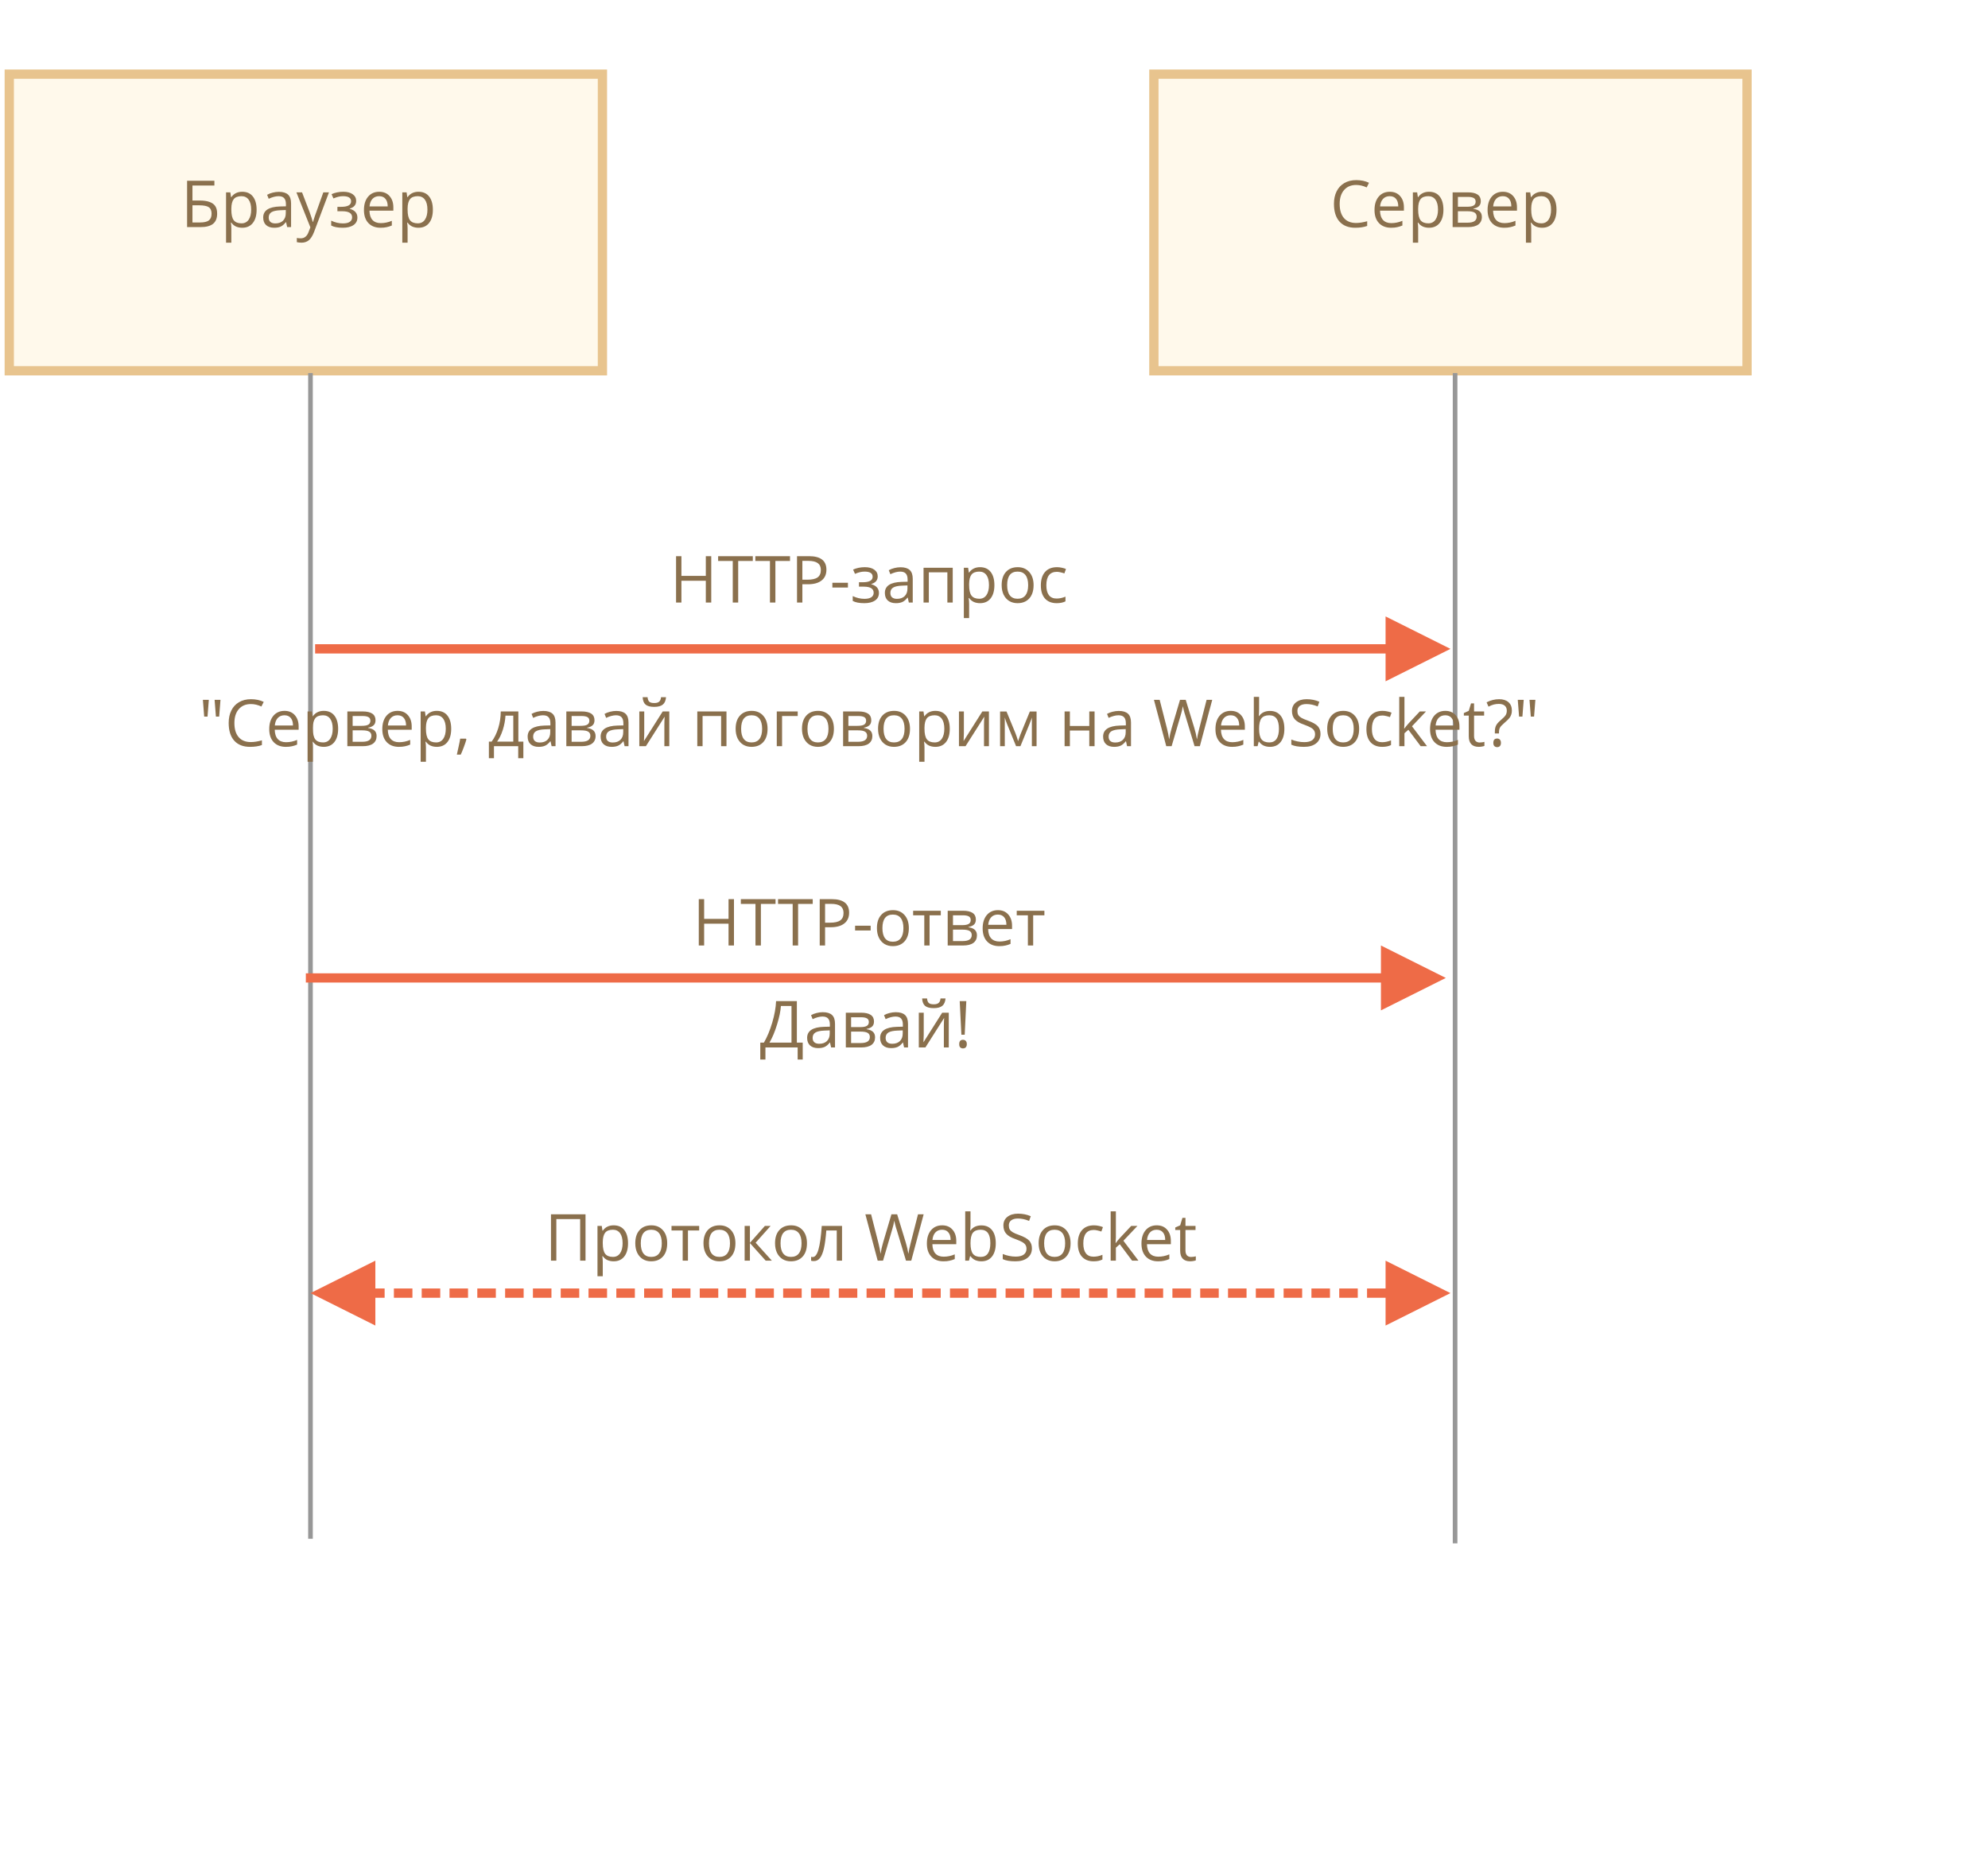
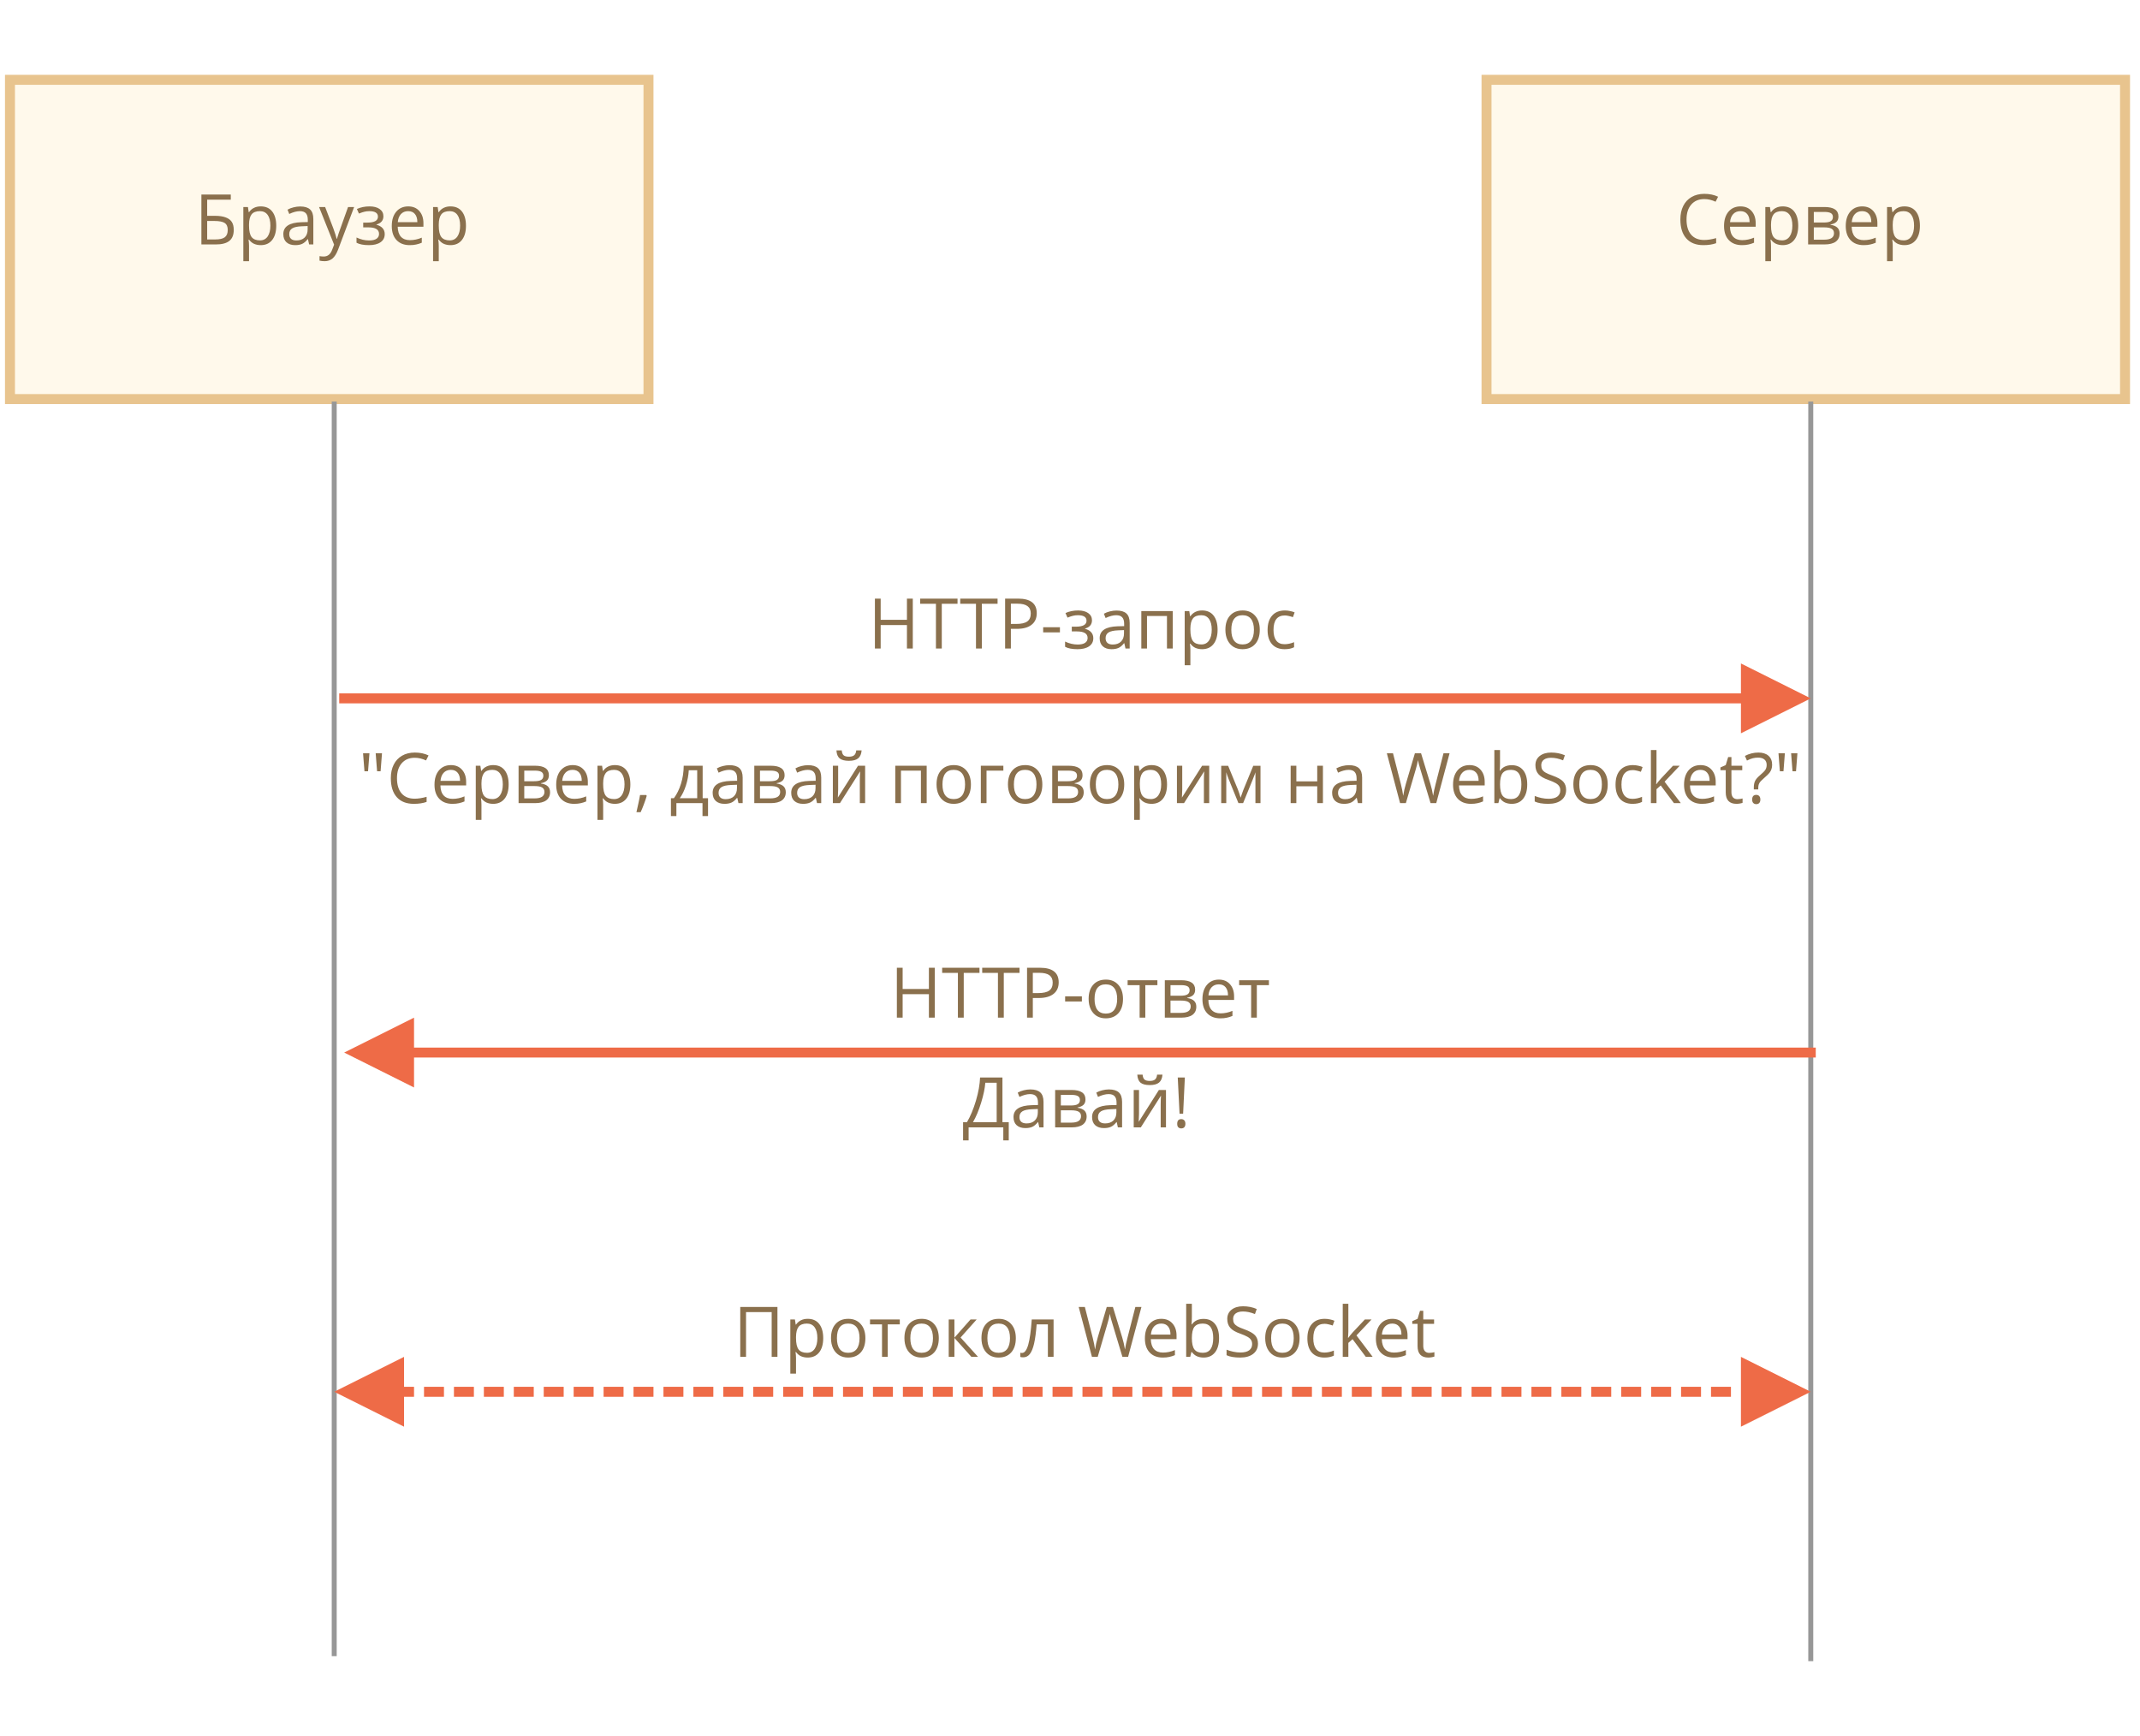
- <svg xmlns="http://www.w3.org/2000/svg" width="429px" height="404px" viewBox="0 0 429 404" version="1.1">
+ <svg xmlns="http://www.w3.org/2000/svg" width="429px" height="348px" viewBox="0 0 429 348" version="1.1">
  <g id="network" stroke="none" stroke-width="1" fill="none" fill-rule="evenodd">
    <g id="websocket-handshake.svg">
      <rect id="Rectangle-227" stroke="#E8C48E" stroke-width="2" fill="#FFF9EB" x="2" y="16" width="128" height="64" />
      <text id="Browser" font-family="OpenSans-Regular, Open Sans" font-size="14" font-weight="normal" fill="#8A704D">
        <tspan x="39" y="49">Браузер</tspan>
      </text>
-       <rect id="Rectangle-228" stroke="#E8C48E" stroke-width="2" fill="#FFF9EB" x="249" y="16" width="128" height="64" />
+       <rect id="Rectangle-228" stroke="#E8C48E" stroke-width="2" fill="#FFF9EB" x="298" y="16" width="128" height="64" />
      <text id="Server" font-family="OpenSans-Regular, Open Sans" font-size="14" font-weight="normal" fill="#8A704D">
-         <tspan x="287" y="49">Сервер</tspan>
+         <tspan x="336" y="49">Сервер</tspan>
      </text>
      <path d="M67,81 L67,331.5" id="Line" stroke="#979797" stroke-linecap="square" />
-       <path d="M314,81 L314,332.5" id="Line" stroke="#979797" stroke-linecap="square" />
-       <path id="Line" d="M299,141 L68,141 L68,139 L299,139 L299,133 L313,140 L299,147 L299,141 Z" fill="#EE6B47" fill-rule="nonzero" />
+       <path d="M363,81 L363,332.5" id="Line" stroke="#979797" stroke-linecap="square" />
+       <path id="Line" d="M349,141 L68,141 L68,139 L349,139 L349,133 L363,140 L349,147 L349,141 Z" fill="#EE6B47" fill-rule="nonzero" />
+       <path id="Line-Copy" d="M83,210 L364,210 L364,212 L83,212 L83,218 L69,211 L83,204 L83,210 Z" fill="#EE6B47" fill-rule="nonzero" />
      <text id="HTTP-request" font-family="OpenSans-Regular, Open Sans" font-size="14" font-weight="normal" line-spacing="22" fill="#8A704D">
-         <tspan x="144.515" y="130">HTTP-запрос</tspan>
+         <tspan x="174.015" y="130">HTTP-запрос</tspan>
      </text>
      <text id="&quot;Hey,-server,-let's" font-family="OpenSans-Regular, Open Sans" font-size="14" font-weight="normal" line-spacing="22" fill="#8A704D">
-         <tspan x="42.875" y="161">"Сервер, давай поговорим на WebSocket?"</tspan>
+         <tspan x="71.875" y="161">"Сервер, давай поговорим на WebSocket?"</tspan>
      </text>
-       <path id="Line-Copy" d="M298,212 L66,212 L66,210 L298,210 L298,204 L312,211 L298,218 L298,212 Z" fill="#EE6B47" fill-rule="nonzero" />
      <text id="HTTP-response-&quot;Okay!" font-family="OpenSans-Regular, Open Sans" font-size="14" font-weight="normal" line-spacing="22" fill="#8A704D">
-         <tspan x="149.419" y="204">HTTP-ответ</tspan>
-         <tspan x="163.972" y="226">Давай!</tspan>
+         <tspan x="178.419" y="204">HTTP-ответ</tspan>
+         <tspan x="192.972" y="226">Давай!</tspan>
      </text>
-       <path id="Line-Copy-2" d="M81,278 L83,278 L83,280 L81,280 L81,286 L67,279 L81,272 L81,278 Z M299,280 L295,280 L295,278 L299,278 L299,272 L313,279 L299,286 L299,280 Z M85,280 L85,278 L89,278 L89,280 L85,280 Z M91,280 L91,278 L95,278 L95,280 L91,280 Z M97,280 L97,278 L101,278 L101,280 L97,280 Z M103,280 L103,278 L107,278 L107,280 L103,280 Z M109,280 L109,278 L113,278 L113,280 L109,280 Z M115,280 L115,278 L119,278 L119,280 L115,280 Z M121,280 L121,278 L125,278 L125,280 L121,280 Z M127,280 L127,278 L131,278 L131,280 L127,280 Z M133,280 L133,278 L137,278 L137,280 L133,280 Z M139,280 L139,278 L143,278 L143,280 L139,280 Z M145,280 L145,278 L149,278 L149,280 L145,280 Z M151,280 L151,278 L155,278 L155,280 L151,280 Z M157,280 L157,278 L161,278 L161,280 L157,280 Z M163,280 L163,278 L167,278 L167,280 L163,280 Z M169,280 L169,278 L173,278 L173,280 L169,280 Z M175,280 L175,278 L179,278 L179,280 L175,280 Z M181,280 L181,278 L185,278 L185,280 L181,280 Z M187,280 L187,278 L191,278 L191,280 L187,280 Z M193,280 L193,278 L197,278 L197,280 L193,280 Z M199,280 L199,278 L203,278 L203,280 L199,280 Z M205,280 L205,278 L209,278 L209,280 L205,280 Z M211,280 L211,278 L215,278 L215,280 L211,280 Z M217,280 L217,278 L221,278 L221,280 L217,280 Z M223,280 L223,278 L227,278 L227,280 L223,280 Z M229,280 L229,278 L233,278 L233,280 L229,280 Z M235,280 L235,278 L239,278 L239,280 L235,280 Z M241,280 L241,278 L245,278 L245,280 L241,280 Z M247,280 L247,278 L251,278 L251,280 L247,280 Z M253,280 L253,278 L257,278 L257,280 L253,280 Z M259,280 L259,278 L263,278 L263,280 L259,280 Z M265,280 L265,278 L269,278 L269,280 L265,280 Z M271,280 L271,278 L275,278 L275,280 L271,280 Z M277,280 L277,278 L281,278 L281,280 L277,280 Z M283,280 L283,278 L287,278 L287,280 L283,280 Z M289,280 L289,278 L293,278 L293,280 L289,280 Z" fill="#EE6B47" fill-rule="nonzero" />
+       <path id="Line-Copy-2" d="M81,278 L83,278 L83,280 L81,280 L81,286 L67,279 L81,272 L81,278 Z M363,279 L349,286 L349,272 L363,279 Z M85,280 L85,278 L89,278 L89,280 L85,280 Z M91,280 L91,278 L95,278 L95,280 L91,280 Z M97,280 L97,278 L101,278 L101,280 L97,280 Z M103,280 L103,278 L107,278 L107,280 L103,280 Z M109,280 L109,278 L113,278 L113,280 L109,280 Z M115,280 L115,278 L119,278 L119,280 L115,280 Z M121,280 L121,278 L125,278 L125,280 L121,280 Z M127,280 L127,278 L131,278 L131,280 L127,280 Z M133,280 L133,278 L137,278 L137,280 L133,280 Z M139,280 L139,278 L143,278 L143,280 L139,280 Z M145,280 L145,278 L149,278 L149,280 L145,280 Z M151,280 L151,278 L155,278 L155,280 L151,280 Z M157,280 L157,278 L161,278 L161,280 L157,280 Z M163,280 L163,278 L167,278 L167,280 L163,280 Z M169,280 L169,278 L173,278 L173,280 L169,280 Z M175,280 L175,278 L179,278 L179,280 L175,280 Z M181,280 L181,278 L185,278 L185,280 L181,280 Z M187,280 L187,278 L191,278 L191,280 L187,280 Z M193,280 L193,278 L197,278 L197,280 L193,280 Z M199,280 L199,278 L203,278 L203,280 L199,280 Z M205,280 L205,278 L209,278 L209,280 L205,280 Z M211,280 L211,278 L215,278 L215,280 L211,280 Z M217,280 L217,278 L221,278 L221,280 L217,280 Z M223,280 L223,278 L227,278 L227,280 L223,280 Z M229,280 L229,278 L233,278 L233,280 L229,280 Z M235,280 L235,278 L239,278 L239,280 L235,280 Z M241,280 L241,278 L245,278 L245,280 L241,280 Z M247,280 L247,278 L251,278 L251,280 L247,280 Z M253,280 L253,278 L257,278 L257,280 L253,280 Z M259,280 L259,278 L263,278 L263,280 L259,280 Z M265,280 L265,278 L269,278 L269,280 L265,280 Z M271,280 L271,278 L275,278 L275,280 L271,280 Z M277,280 L277,278 L281,278 L281,280 L277,280 Z M283,280 L283,278 L287,278 L287,280 L283,280 Z M289,280 L289,278 L293,278 L293,280 L289,280 Z M295,280 L295,278 L299,278 L299,280 L295,280 Z M301,280 L301,278 L305,278 L305,280 L301,280 Z M307,280 L307,278 L311,278 L311,280 L307,280 Z M313,280 L313,278 L317,278 L317,280 L313,280 Z M319,280 L319,278 L323,278 L323,280 L319,280 Z M325,280 L325,278 L329,278 L329,280 L325,280 Z M331,280 L331,278 L335,278 L335,280 L331,280 Z M337,280 L337,278 L341,278 L341,280 L337,280 Z M343,280 L343,278 L347,278 L347,280 L343,280 Z" fill="#EE6B47" fill-rule="nonzero" />
      <text id="WebSocket-protocol" font-family="OpenSans-Regular, Open Sans" font-size="14" font-weight="normal" fill="#8A704D">
-         <tspan x="117.524" y="272">Протокол WebSocket</tspan>
+         <tspan x="147.024" y="272">Протокол WebSocket</tspan>
      </text>
    </g>
  </g>
</svg>
